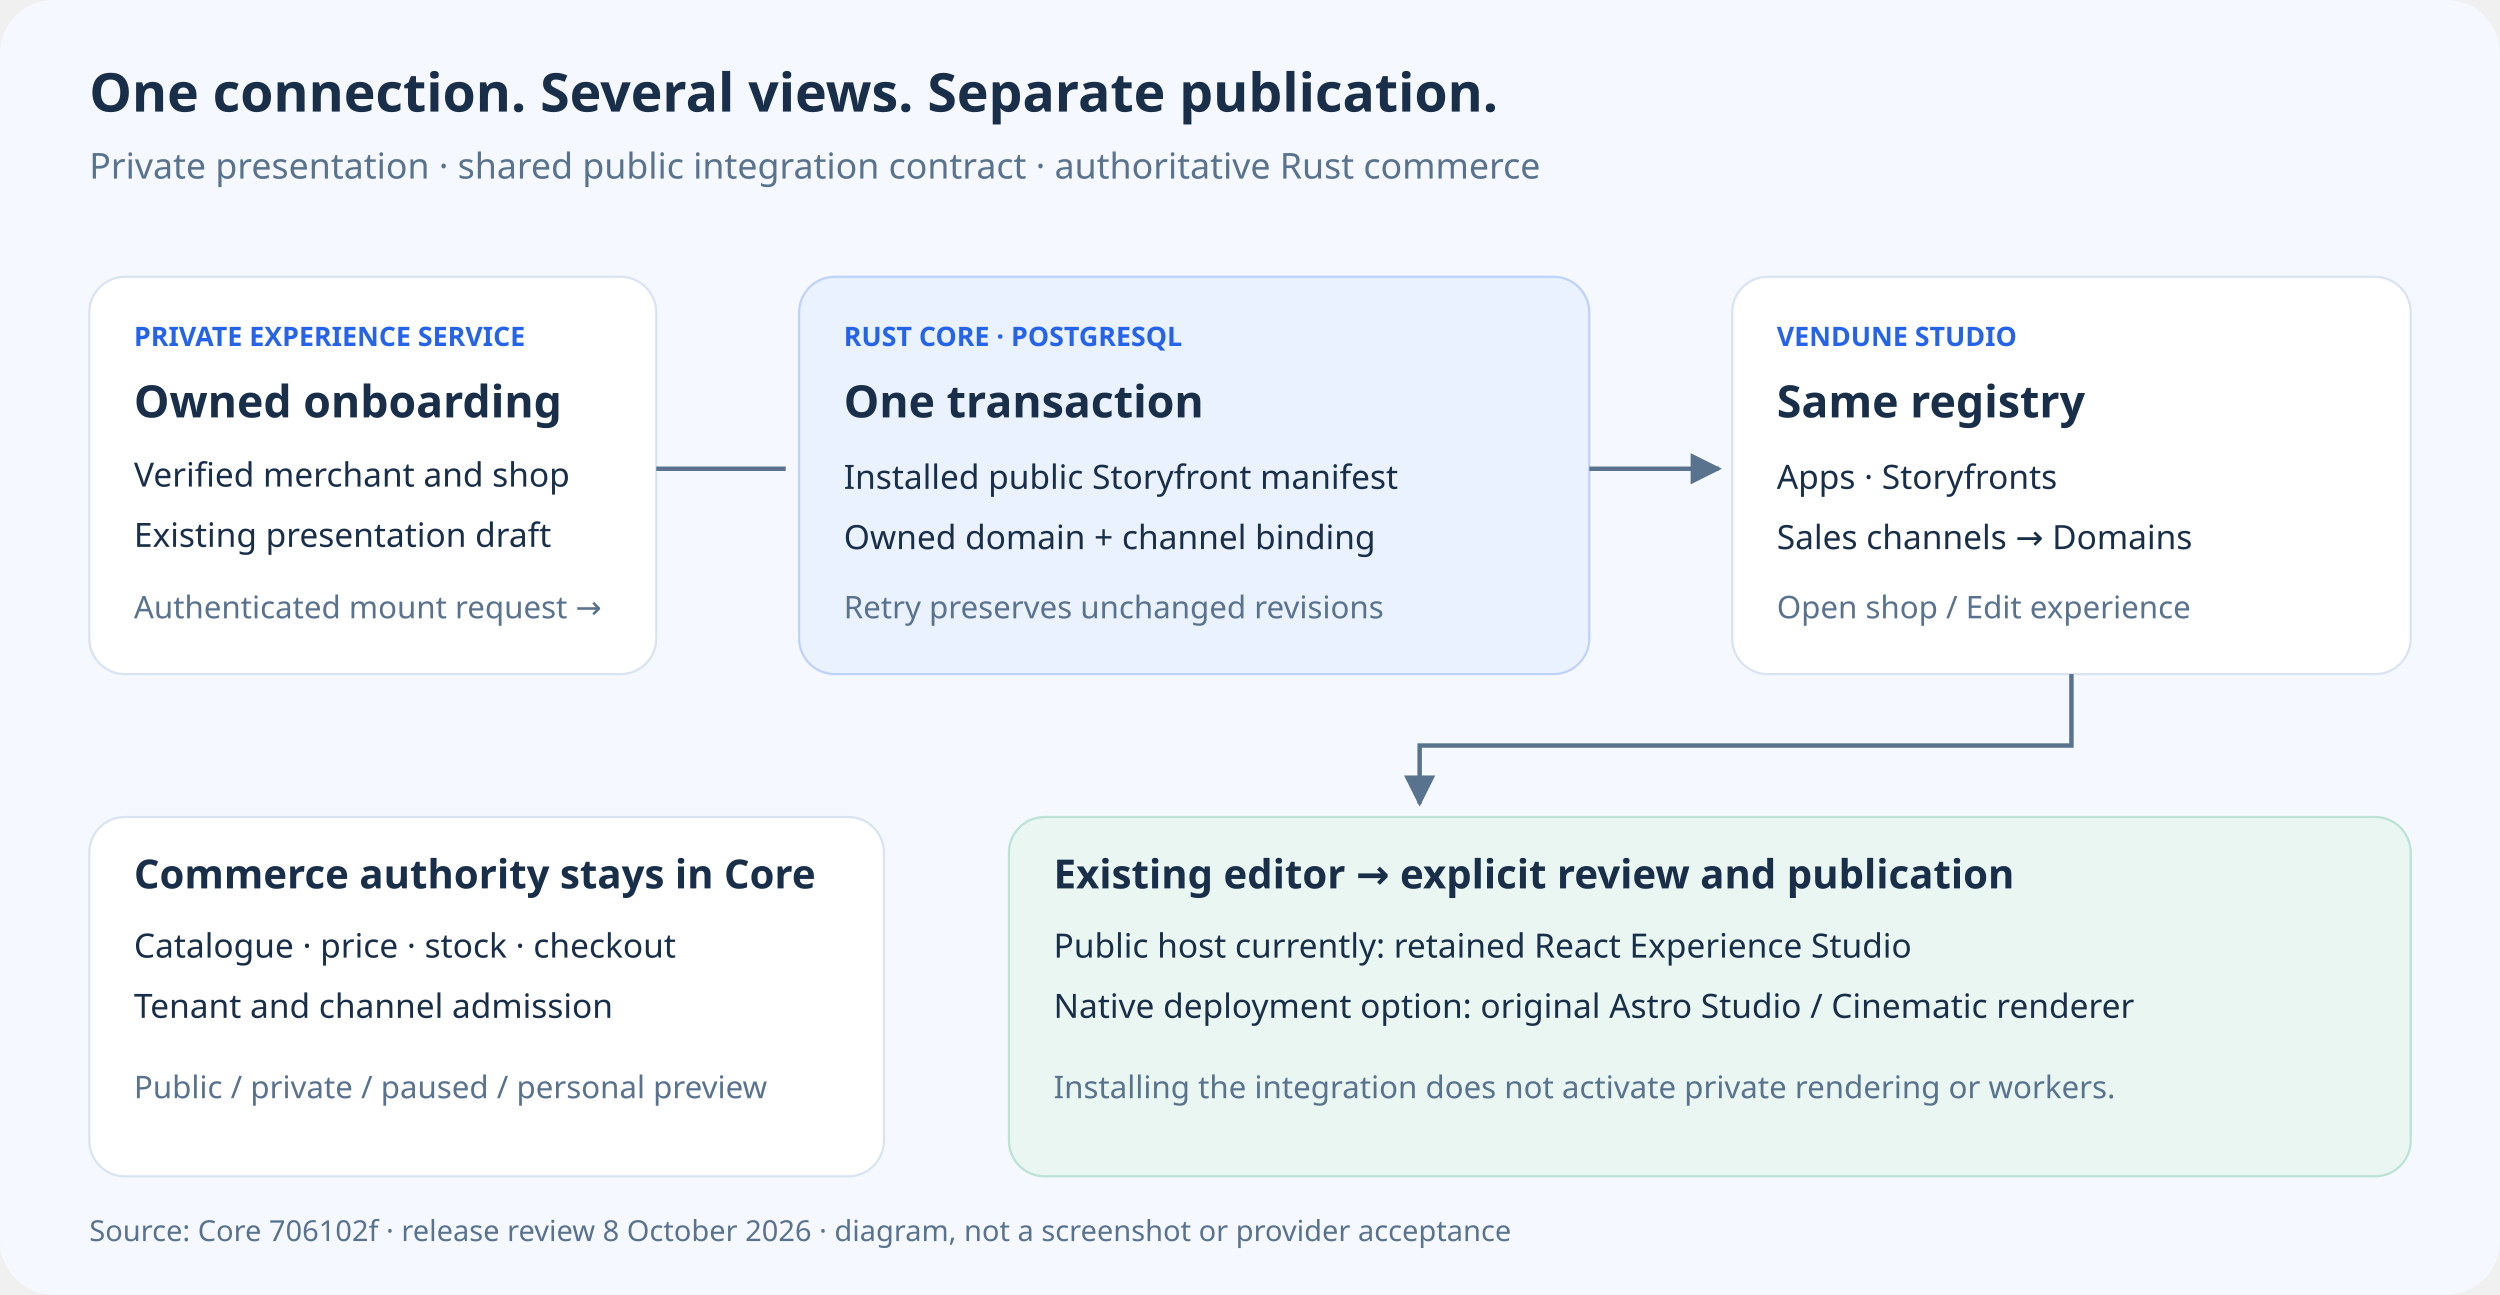
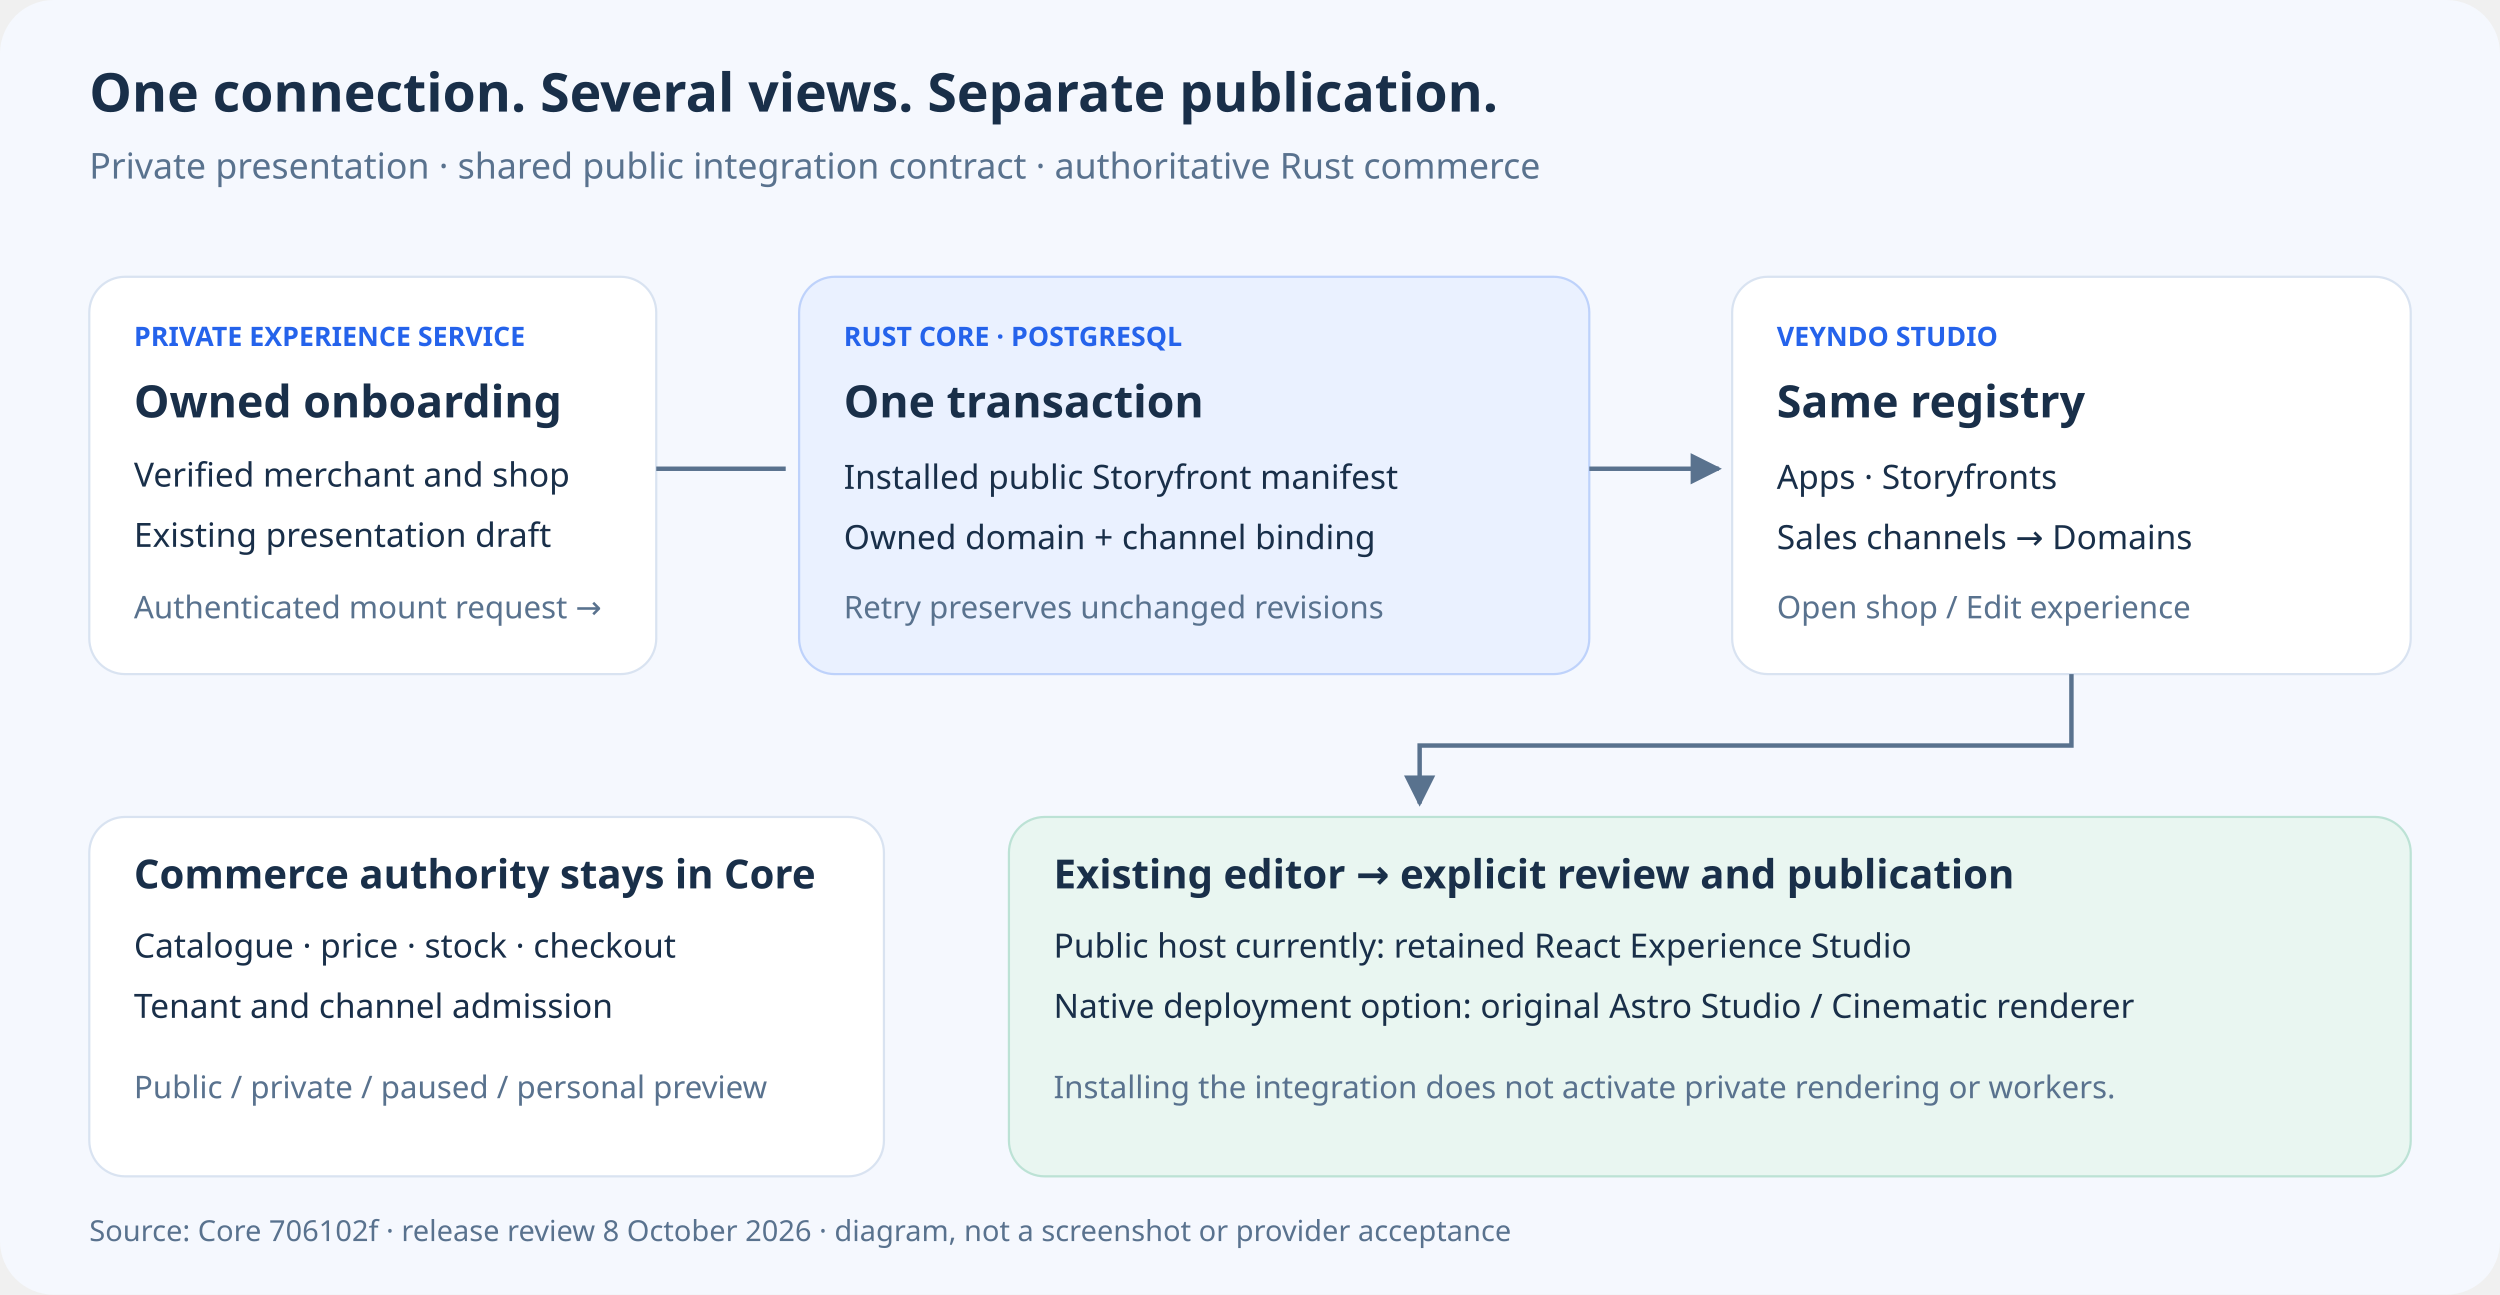
<svg xmlns="http://www.w3.org/2000/svg" viewBox="0 0 1120 580" role="img" aria-labelledby="title desc">
  <defs>
    <marker id="arrow" viewBox="0 0 10 10" refX="9" refY="5" markerWidth="7" markerHeight="7" orient="auto-start-reverse">
      <path d="M 0 0 L 10 5 L 0 10 z" fill="#59728e" />
    </marker>
  </defs>
  <rect width="1120" height="580" rx="24" fill="#f5f8fe" />
  <g font-family="system-ui, sans-serif" fill="#192f49">
    <text x="40" y="50" font-size="24" font-weight="700">One connection. Several views. Separate publication.</text>
    <text x="40" y="80" font-size="16" fill="#59728e">Private presentation · shared public integration contract · authoritative Rust commerce</text>
    <rect x="40" y="124" width="254" height="178" rx="16" fill="#fff" stroke="#d9e3f1" />
    <text x="60" y="155" font-size="12" font-weight="700" fill="#2563eb">PRIVATE EXPERIENCE SERVICE</text>
    <text x="60" y="187" font-size="20" font-weight="650">Owned onboarding</text>
    <text x="60" y="218" font-size="15">Verified merchant and shop</text>
    <text x="60" y="245" font-size="15">Existing presentation draft</text>
    <text x="60" y="277" font-size="14" fill="#59728e">Authenticated mount request →</text>
    <rect x="358" y="124" width="354" height="178" rx="16" fill="#eaf1ff" stroke="#bed2fb" />
    <text x="378" y="155" font-size="12" font-weight="700" fill="#2563eb">RUST CORE · POSTGRESQL</text>
    <text x="378" y="187" font-size="20" font-weight="650">One transaction</text>
    <text x="378" y="219" font-size="15">Installed public Storyfront manifest</text>
    <text x="378" y="246" font-size="15">Owned domain + channel binding</text>
    <text x="378" y="277" font-size="14" fill="#59728e">Retry preserves unchanged revisions</text>
    <rect x="776" y="124" width="304" height="178" rx="16" fill="#fff" stroke="#d9e3f1" />
-     <text x="796" y="155" font-size="12" font-weight="700" fill="#2563eb">VENDUNE STUDIO</text>
+     <text x="796" y="155" font-size="12" font-weight="700" fill="#2563eb">VEYNDO STUDIO</text>
    <text x="796" y="187" font-size="20" font-weight="650">Same registry</text>
    <text x="796" y="219" font-size="15">Apps · Storyfronts</text>
    <text x="796" y="246" font-size="15">Sales channels → Domains</text>
    <text x="796" y="277" font-size="14" fill="#59728e">Open shop / Edit experience</text>
    <path d="M294 210 H352 M712 210 H770" fill="none" stroke="#59728e" stroke-width="2" marker-end="url(#arrow)" />
    <path d="M928 302 V334 H636 V360" fill="none" stroke="#59728e" stroke-width="2" marker-end="url(#arrow)" />
    <rect x="40" y="366" width="356" height="161" rx="16" fill="#fff" stroke="#d9e3f1" />
    <text x="60" y="398" font-size="18" font-weight="650">Commerce authority stays in Core</text>
    <text x="60" y="429" font-size="15">Catalogue · price · stock · checkout</text>
    <text x="60" y="456" font-size="15">Tenant and channel admission</text>
    <text x="60" y="492" font-size="14" fill="#59728e">Public / private / paused / personal preview</text>
    <rect x="452" y="366" width="628" height="161" rx="16" fill="#e9f6f1" stroke="#bce2d5" />
    <text x="472" y="398" font-size="18" font-weight="650">Existing editor → explicit review and publication</text>
    <text x="472" y="429" font-size="15">Public host currently: retained React Experience Studio</text>
    <text x="472" y="456" font-size="15">Native deployment option: original Astro Studio / Cinematic renderer</text>
    <text x="472" y="492" font-size="14" fill="#59728e">Installing the integration does not activate private rendering or workers.</text>
    <text x="40" y="556" font-size="13" fill="#59728e">Source: Core 706102f · release review 8 October 2026 · diagram, not a screenshot or provider acceptance</text>
  </g>
</svg>
